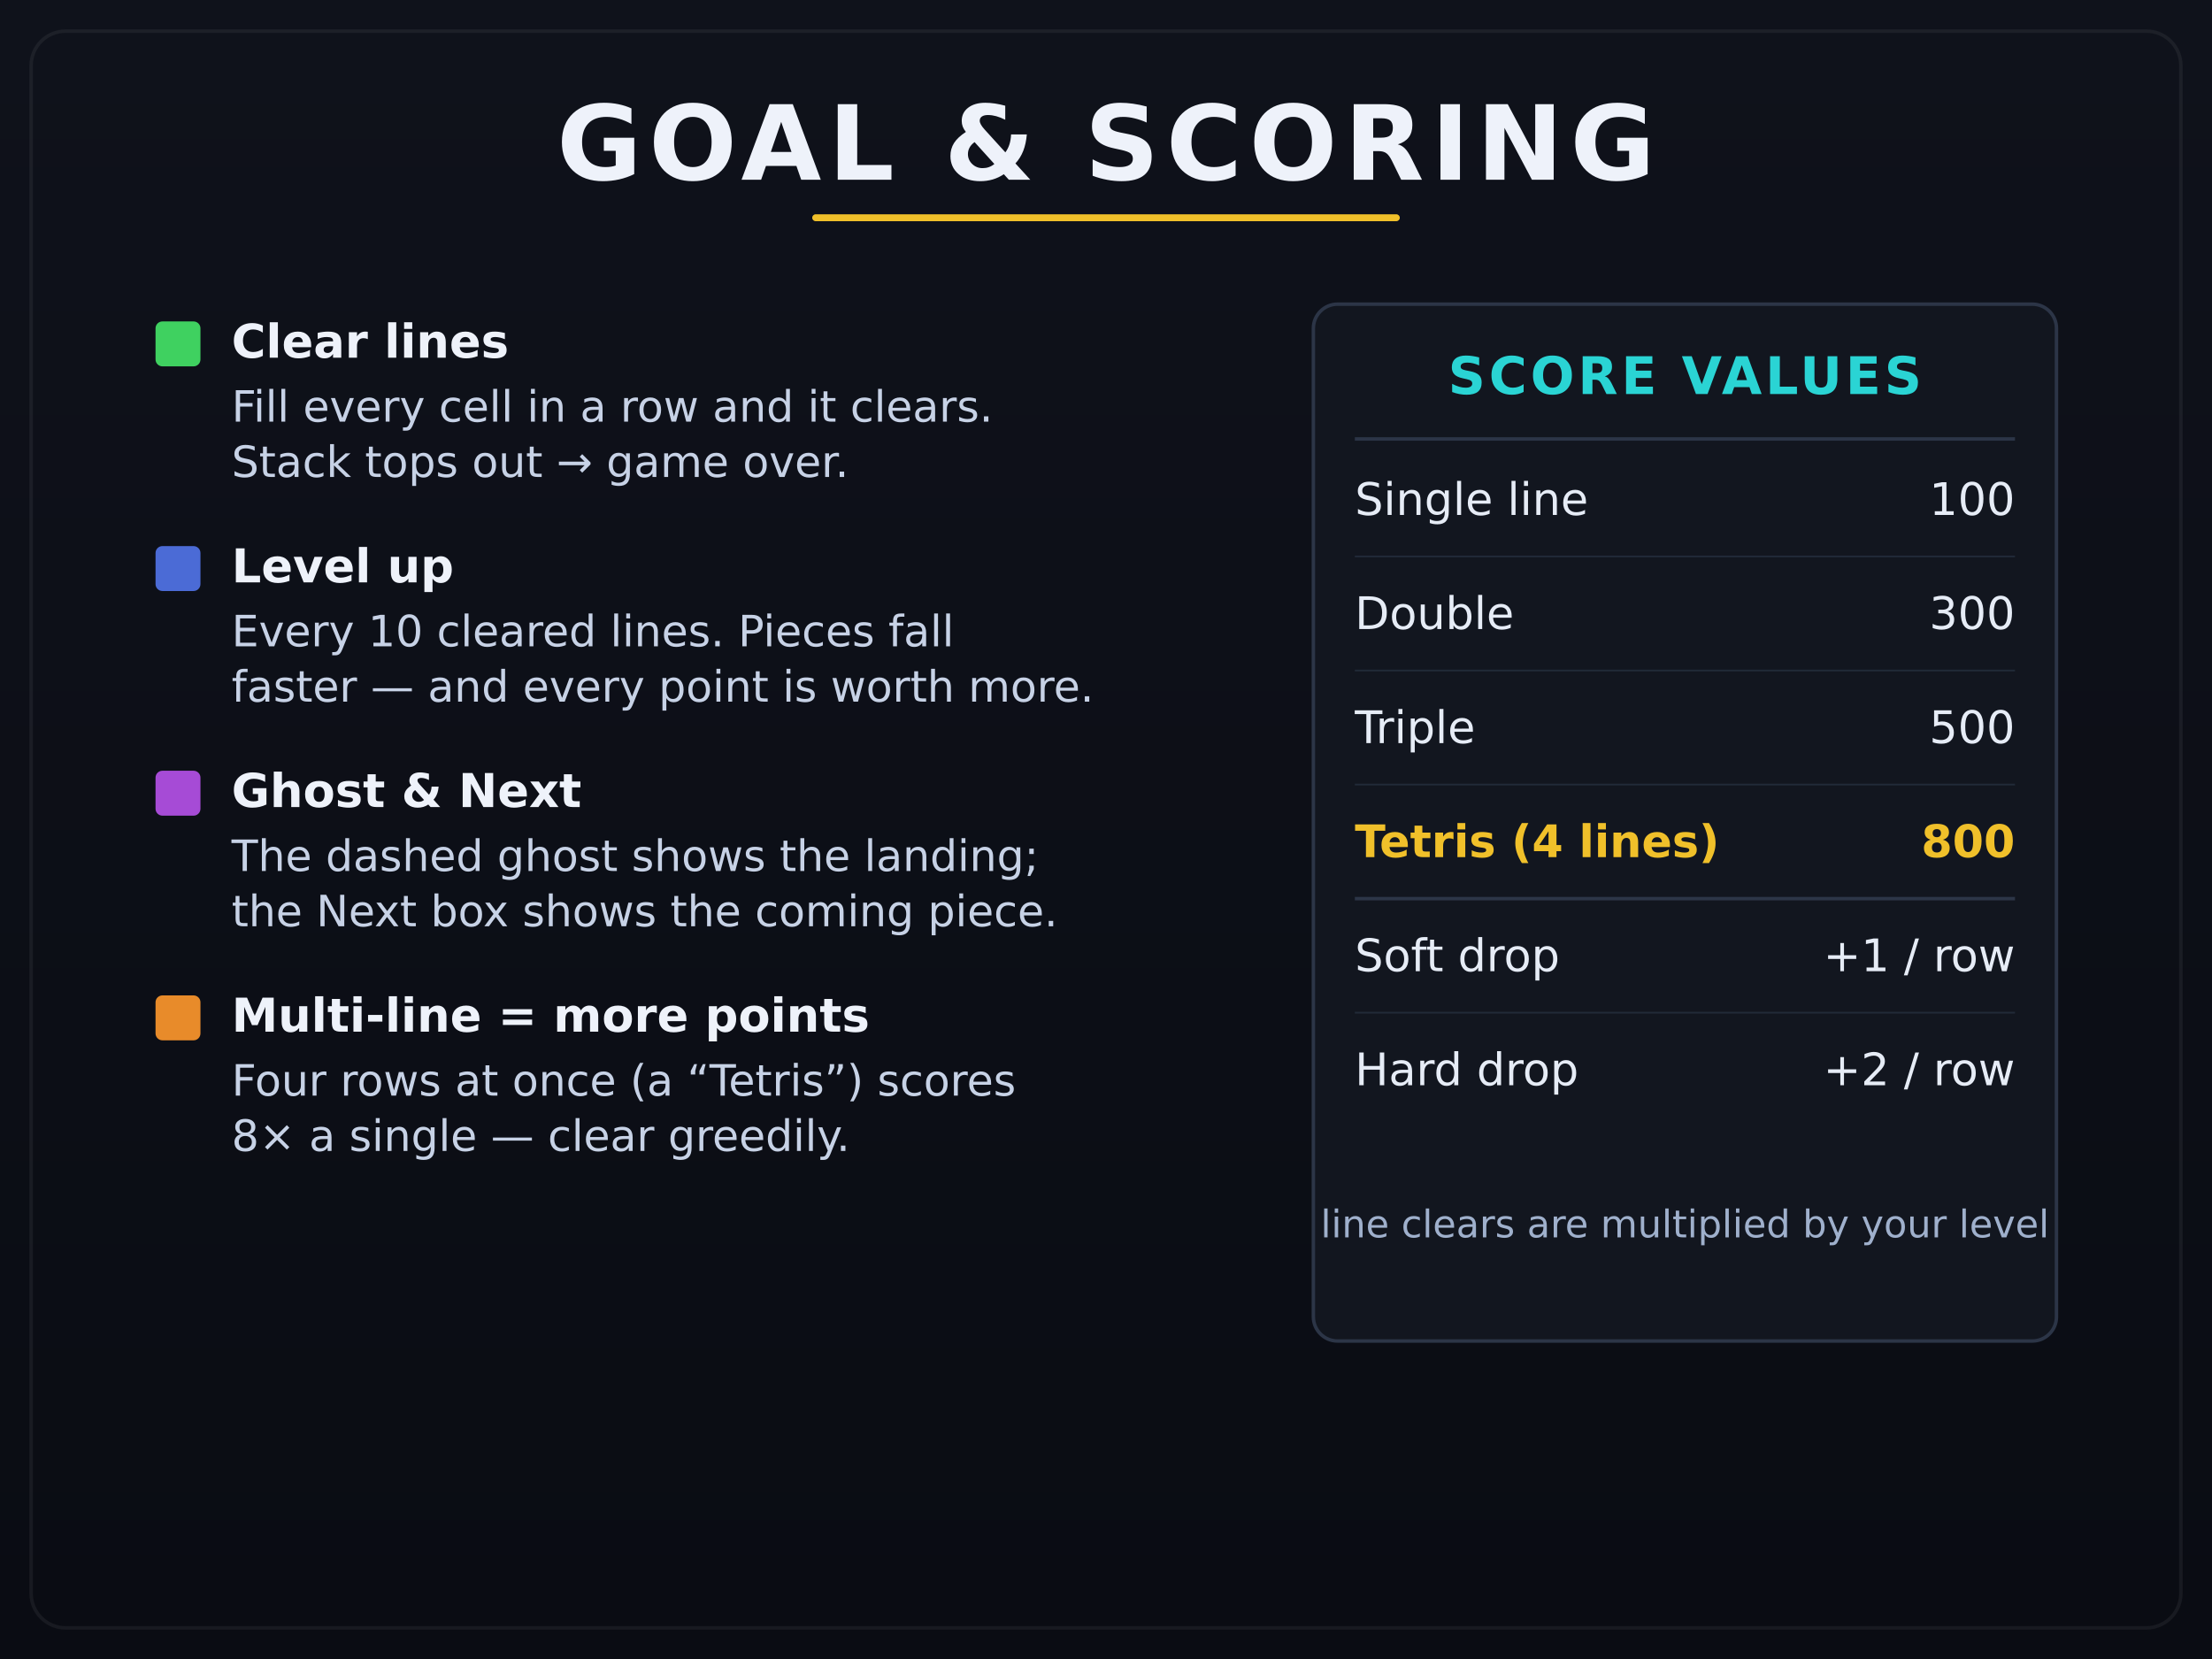
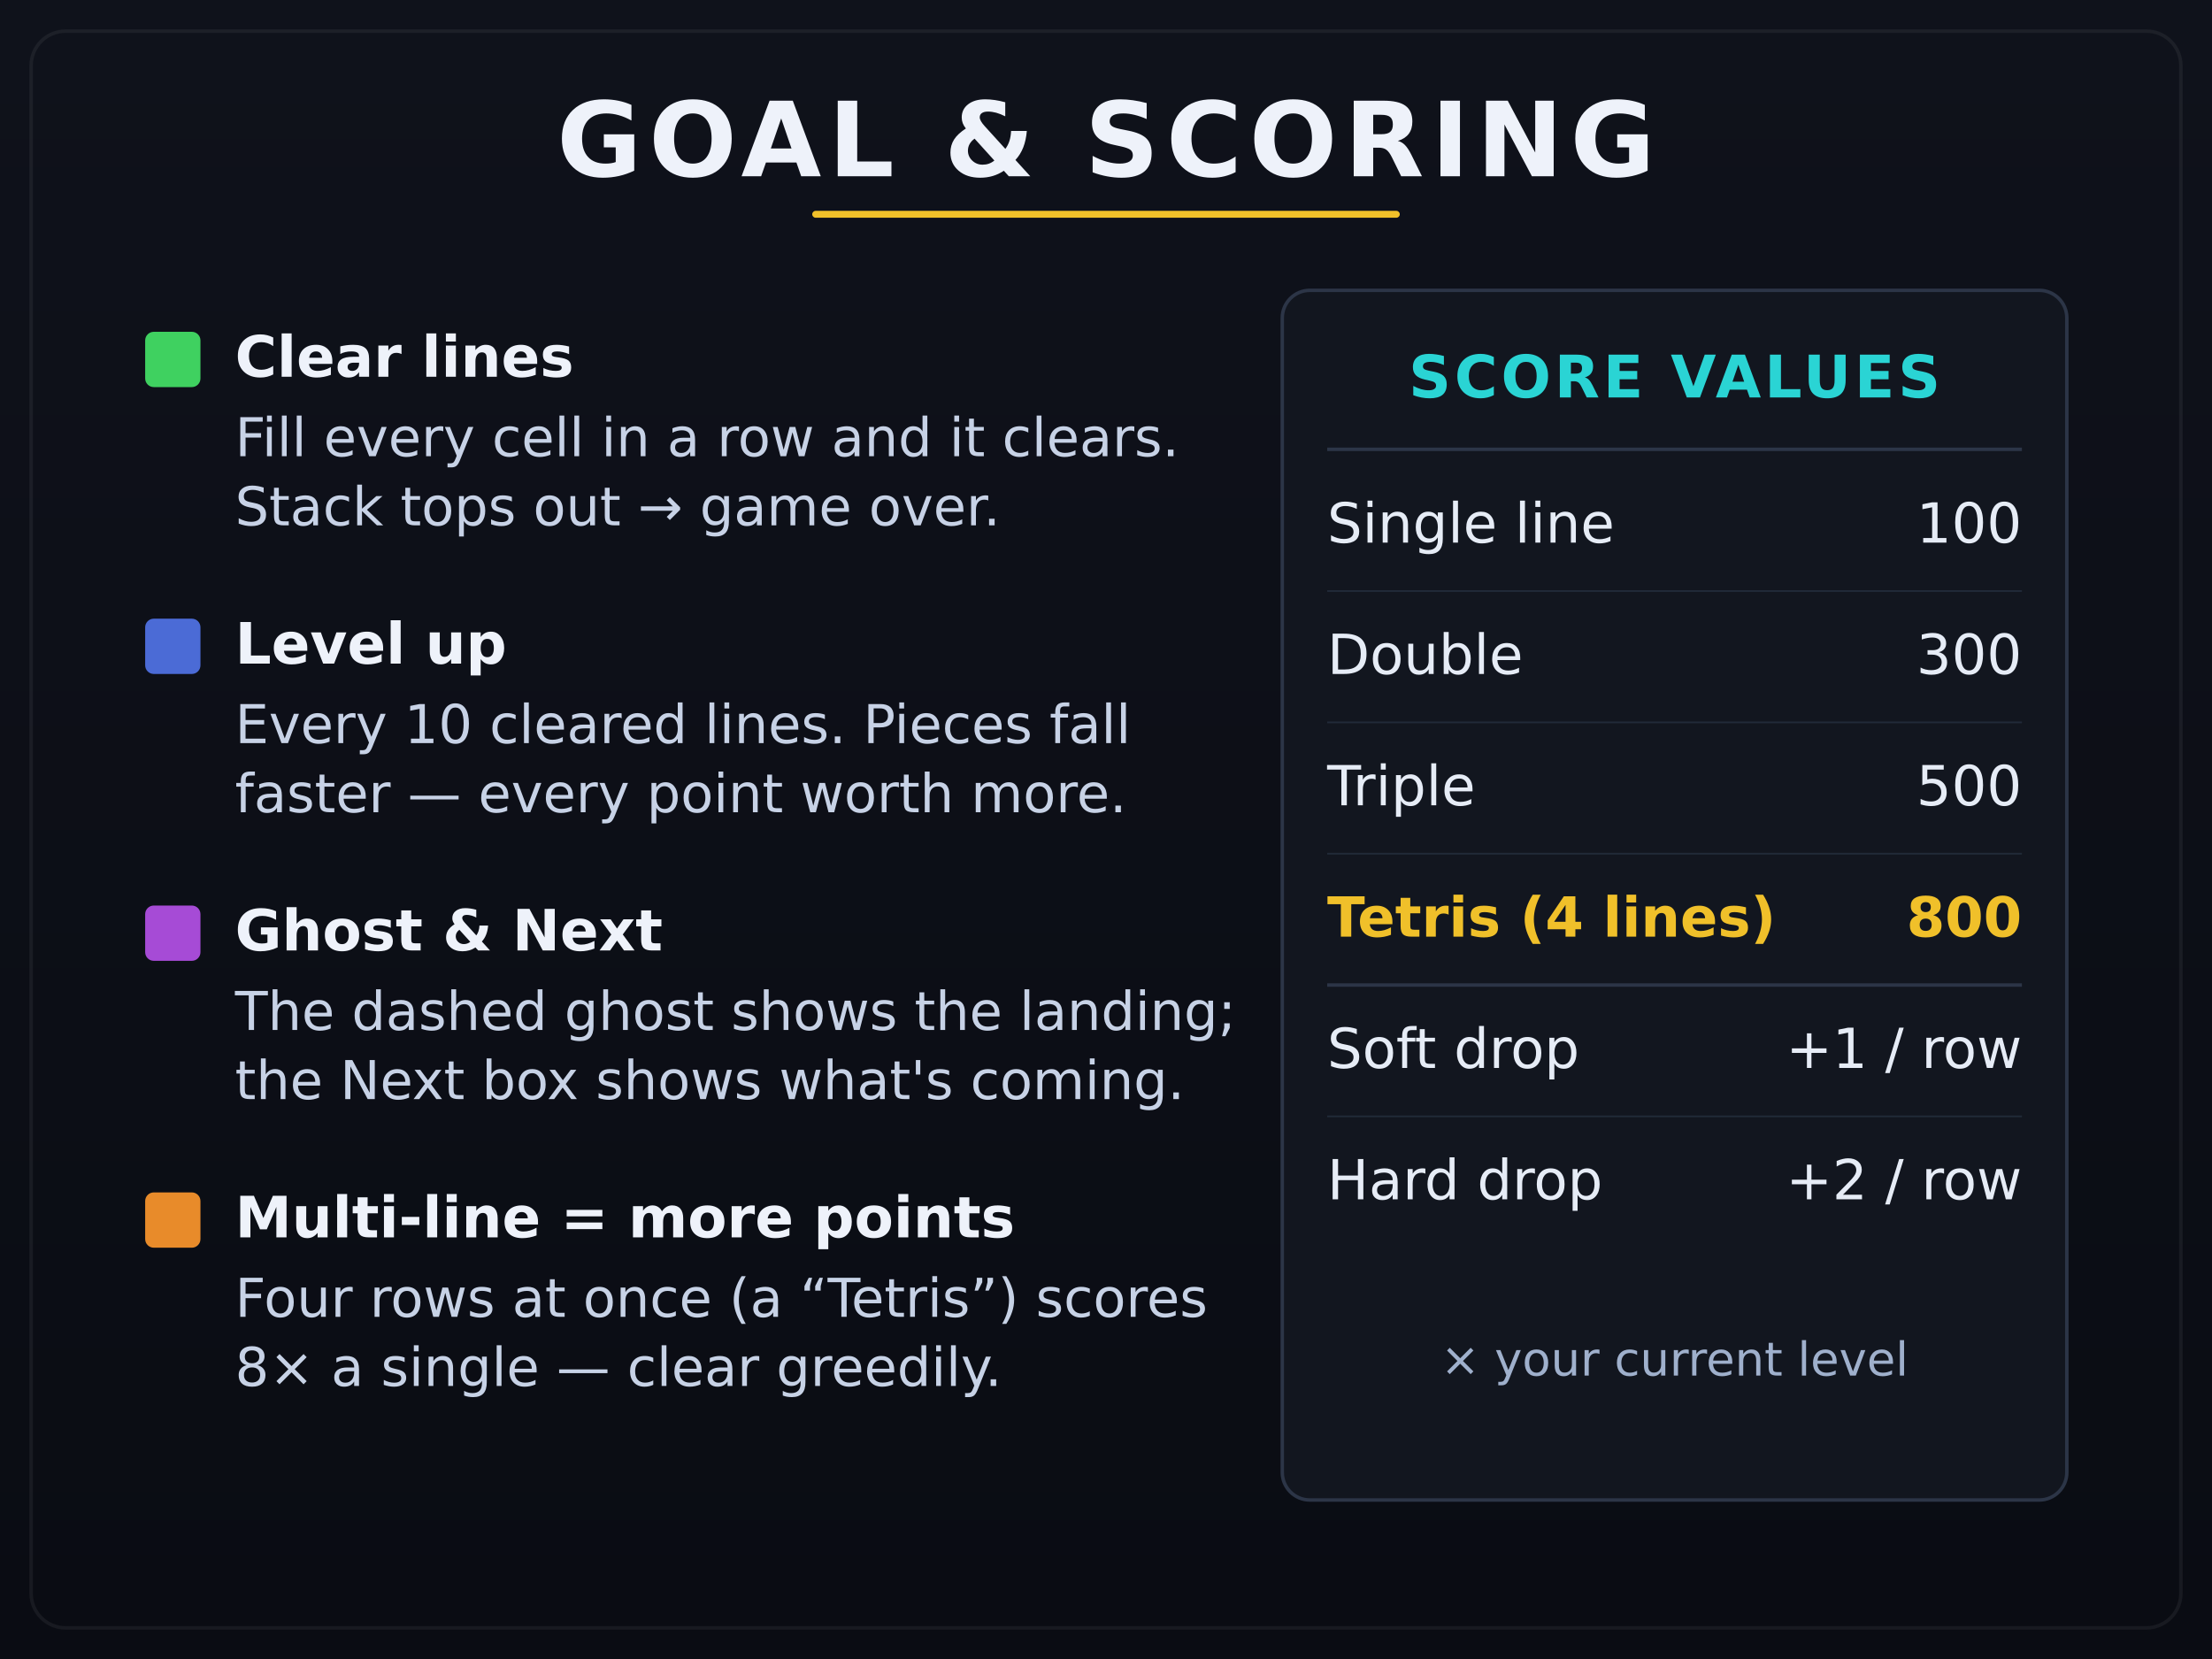
<svg xmlns="http://www.w3.org/2000/svg" width="1280" height="960" viewBox="0 0 1280 960" font-family="DejaVu Sans, 'Liberation Sans', sans-serif">
  <defs>
    <linearGradient id="bg" x1="0" y1="0" x2="0" y2="1">
      <stop offset="0" stop-color="#0f121b" />
      <stop offset="1" stop-color="#0a0c13" />
    </linearGradient>
  </defs>
  <rect width="1280" height="960" fill="url(#bg)" />
  <rect x="18" y="18" width="1244" height="924" rx="20" fill="none" stroke="#ffffff" stroke-opacity="0.06" stroke-width="2" />
-   <text x="640" y="104" text-anchor="middle" font-size="60" font-weight="700" fill="#eef2fa" letter-spacing="4">GOAL &amp; SCORING</text>
-   <rect x="470" y="124" width="340" height="4" rx="2" fill="#f0c02a" />
-   <g font-size="25" fill="#c7d2e6">
-     <g transform="translate(90 210)">
-       <rect x="0" y="-24" width="26" height="26" rx="4" fill="#3fd160" />
-       <text x="44" y="-3" font-size="27" font-weight="700" fill="#eef2fa">Clear lines</text>
-       <text x="44" y="34">Fill every cell in a row and it clears.</text>
-       <text x="44" y="66">Stack tops out → game over.</text>
+   <text x="640" y="102" text-anchor="middle" font-size="60" font-weight="700" fill="#eef2fa" letter-spacing="4">GOAL &amp; SCORING</text>
+   <rect x="470" y="122" width="340" height="4" rx="2" fill="#f0c02a" />
+   <g font-size="31" fill="#c7d2e6">
+     <g transform="translate(84 222)">
+       <rect x="0" y="-30" width="32" height="32" rx="5" fill="#3fd160" />
+       <text x="52" y="-4" font-size="33" font-weight="700" fill="#eef2fa">Clear lines</text>
+       <text x="52" y="42">Fill every cell in a row and it clears.</text>
+       <text x="52" y="82">Stack tops out → game over.</text>
    </g>
-     <g transform="translate(90 340)">
-       <rect x="0" y="-24" width="26" height="26" rx="4" fill="#4b6bd6" />
-       <text x="44" y="-3" font-size="27" font-weight="700" fill="#eef2fa">Level up</text>
-       <text x="44" y="34">Every 10 cleared lines. Pieces fall</text>
-       <text x="44" y="66">faster — and every point is worth more.</text>
+     <g transform="translate(84 388)">
+       <rect x="0" y="-30" width="32" height="32" rx="5" fill="#4b6bd6" />
+       <text x="52" y="-4" font-size="33" font-weight="700" fill="#eef2fa">Level up</text>
+       <text x="52" y="42">Every 10 cleared lines. Pieces fall</text>
+       <text x="52" y="82">faster — every point worth more.</text>
    </g>
-     <g transform="translate(90 470)">
-       <rect x="0" y="-24" width="26" height="26" rx="4" fill="#a64bd6" />
-       <text x="44" y="-3" font-size="27" font-weight="700" fill="#eef2fa">Ghost &amp; Next</text>
-       <text x="44" y="34">The dashed ghost shows the landing;</text>
-       <text x="44" y="66">the Next box shows the coming piece.</text>
+     <g transform="translate(84 554)">
+       <rect x="0" y="-30" width="32" height="32" rx="5" fill="#a64bd6" />
+       <text x="52" y="-4" font-size="33" font-weight="700" fill="#eef2fa">Ghost &amp; Next</text>
+       <text x="52" y="42">The dashed ghost shows the landing;</text>
+       <text x="52" y="82">the Next box shows what's coming.</text>
    </g>
-     <g transform="translate(90 600)">
-       <rect x="0" y="-24" width="26" height="26" rx="4" fill="#e88b2a" />
-       <text x="44" y="-3" font-size="27" font-weight="700" fill="#eef2fa">Multi-line = more points</text>
-       <text x="44" y="34">Four rows at once (a “Tetris”) scores</text>
-       <text x="44" y="66">8× a single — clear greedily.</text>
+     <g transform="translate(84 720)">
+       <rect x="0" y="-30" width="32" height="32" rx="5" fill="#e88b2a" />
+       <text x="52" y="-4" font-size="33" font-weight="700" fill="#eef2fa">Multi-line = more points</text>
+       <text x="52" y="42">Four rows at once (a “Tetris”) scores</text>
+       <text x="52" y="82">8× a single — clear greedily.</text>
    </g>
  </g>
-   <g transform="translate(760 176)">
-     <rect x="0" y="0" width="430" height="600" rx="14" fill="#12161f" stroke="#2c3547" stroke-width="2" />
-     <text x="215" y="52" text-anchor="middle" font-size="30" font-weight="700" fill="#2ad4d4" letter-spacing="2">SCORE VALUES</text>
-     <g font-size="26" fill="#e6ecf6">
-       <line x1="24" y1="78" x2="406" y2="78" stroke="#2c3547" stroke-width="2" />
-       <text x="24" y="122">Single line</text>
-       <text x="406" y="122" text-anchor="end">100</text>
-       <line x1="24" y1="146" x2="406" y2="146" stroke="#212a38" stroke-width="1" />
-       <text x="24" y="188">Double</text>
-       <text x="406" y="188" text-anchor="end">300</text>
-       <line x1="24" y1="212" x2="406" y2="212" stroke="#212a38" stroke-width="1" />
-       <text x="24" y="254">Triple</text>
-       <text x="406" y="254" text-anchor="end">500</text>
-       <line x1="24" y1="278" x2="406" y2="278" stroke="#212a38" stroke-width="1" />
-       <text x="24" y="320" fill="#f0c02a" font-weight="700">Tetris (4 lines)</text>
-       <text x="406" y="320" text-anchor="end" fill="#f0c02a" font-weight="700">800</text>
-       <line x1="24" y1="344" x2="406" y2="344" stroke="#2c3547" stroke-width="2" />
-       <text x="24" y="386">Soft drop</text>
-       <text x="406" y="386" text-anchor="end">+1 / row</text>
-       <line x1="24" y1="410" x2="406" y2="410" stroke="#212a38" stroke-width="1" />
-       <text x="24" y="452">Hard drop</text>
-       <text x="406" y="452" text-anchor="end">+2 / row</text>
+   <g transform="translate(742 168)">
+     <rect x="0" y="0" width="454" height="700" rx="16" fill="#12161f" stroke="#2c3547" stroke-width="2" />
+     <text x="227" y="62" text-anchor="middle" font-size="34" font-weight="700" fill="#2ad4d4" letter-spacing="2">SCORE VALUES</text>
+     <g font-size="32" fill="#e6ecf6">
+       <line x1="26" y1="92" x2="428" y2="92" stroke="#2c3547" stroke-width="2" />
+       <text x="26" y="146">Single line</text>
+       <text x="428" y="146" text-anchor="end">100</text>
+       <line x1="26" y1="174" x2="428" y2="174" stroke="#212a38" stroke-width="1" />
+       <text x="26" y="222">Double</text>
+       <text x="428" y="222" text-anchor="end">300</text>
+       <line x1="26" y1="250" x2="428" y2="250" stroke="#212a38" stroke-width="1" />
+       <text x="26" y="298">Triple</text>
+       <text x="428" y="298" text-anchor="end">500</text>
+       <line x1="26" y1="326" x2="428" y2="326" stroke="#212a38" stroke-width="1" />
+       <text x="26" y="374" fill="#f0c02a" font-weight="700">Tetris (4 lines)</text>
+       <text x="428" y="374" text-anchor="end" fill="#f0c02a" font-weight="700">800</text>
+       <line x1="26" y1="402" x2="428" y2="402" stroke="#2c3547" stroke-width="2" />
+       <text x="26" y="450">Soft drop</text>
+       <text x="428" y="450" text-anchor="end">+1 / row</text>
+       <line x1="26" y1="478" x2="428" y2="478" stroke="#212a38" stroke-width="1" />
+       <text x="26" y="526">Hard drop</text>
+       <text x="428" y="526" text-anchor="end">+2 / row</text>
    </g>
-     <text x="215" y="540" text-anchor="middle" font-size="22" fill="#9fb0cc">line clears are multiplied by your level</text>
+     <text x="227" y="628" text-anchor="middle" font-size="27" fill="#9fb0cc">× your current level</text>
  </g>
</svg>
